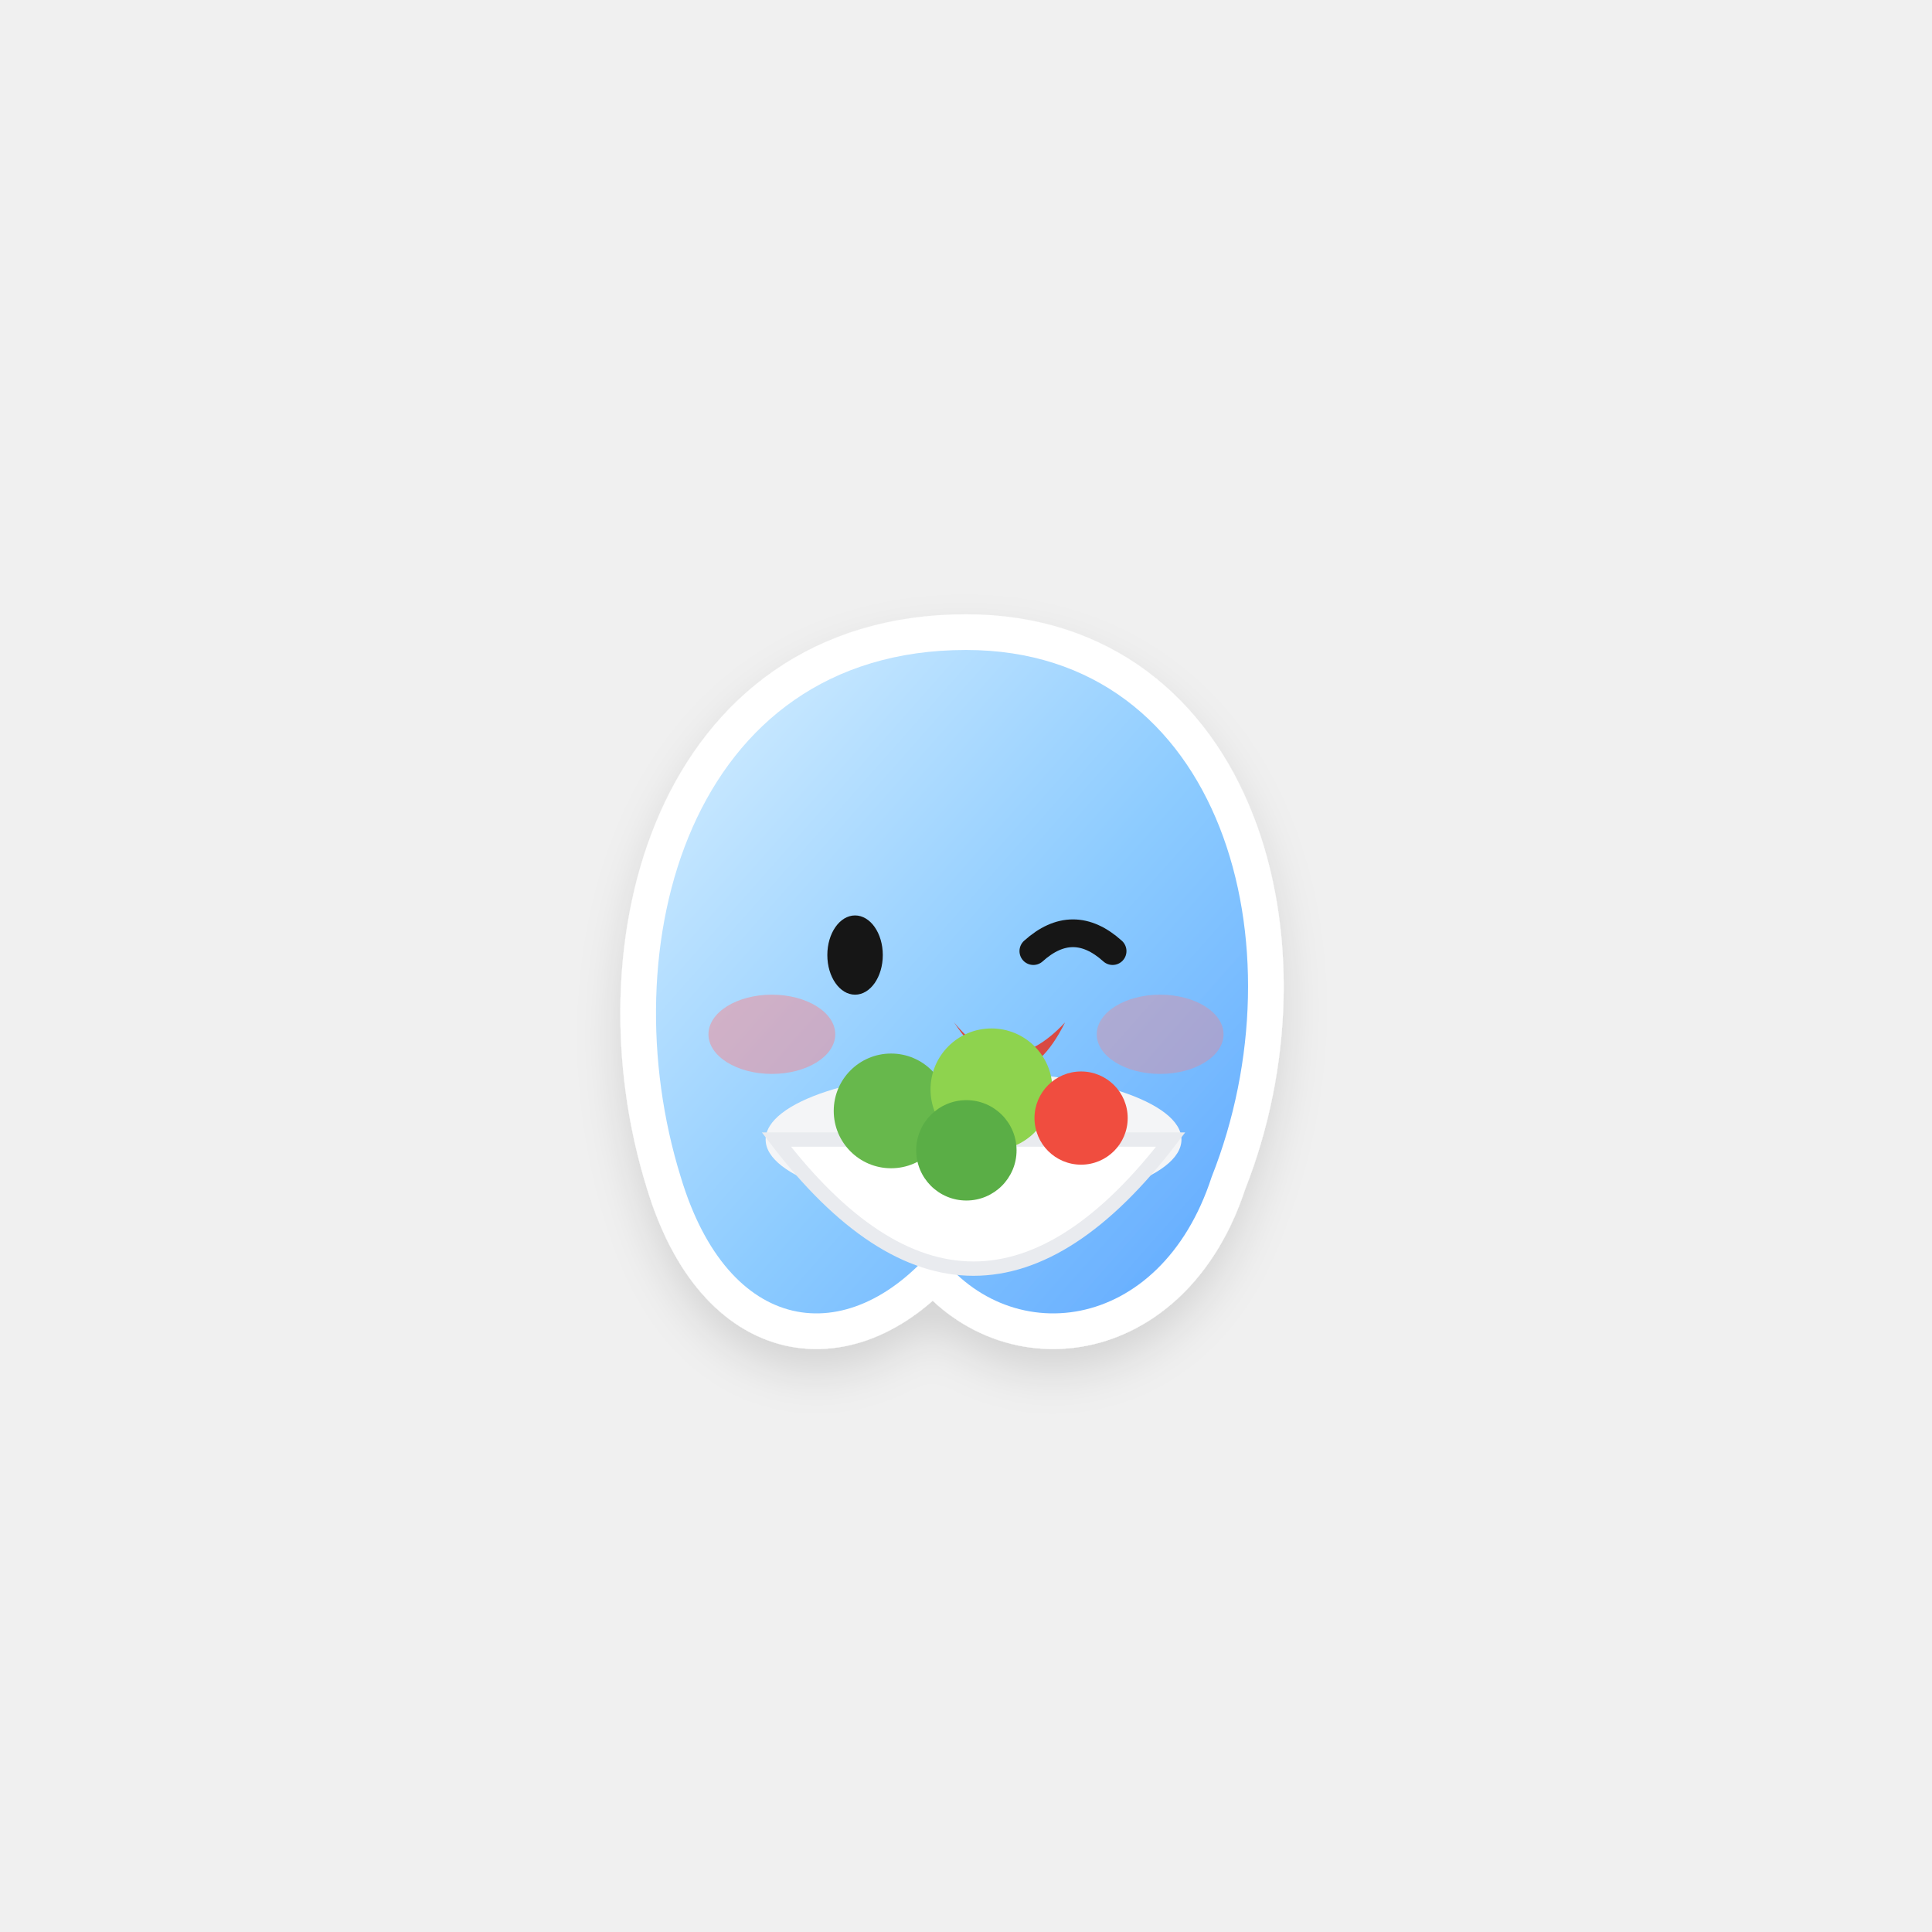
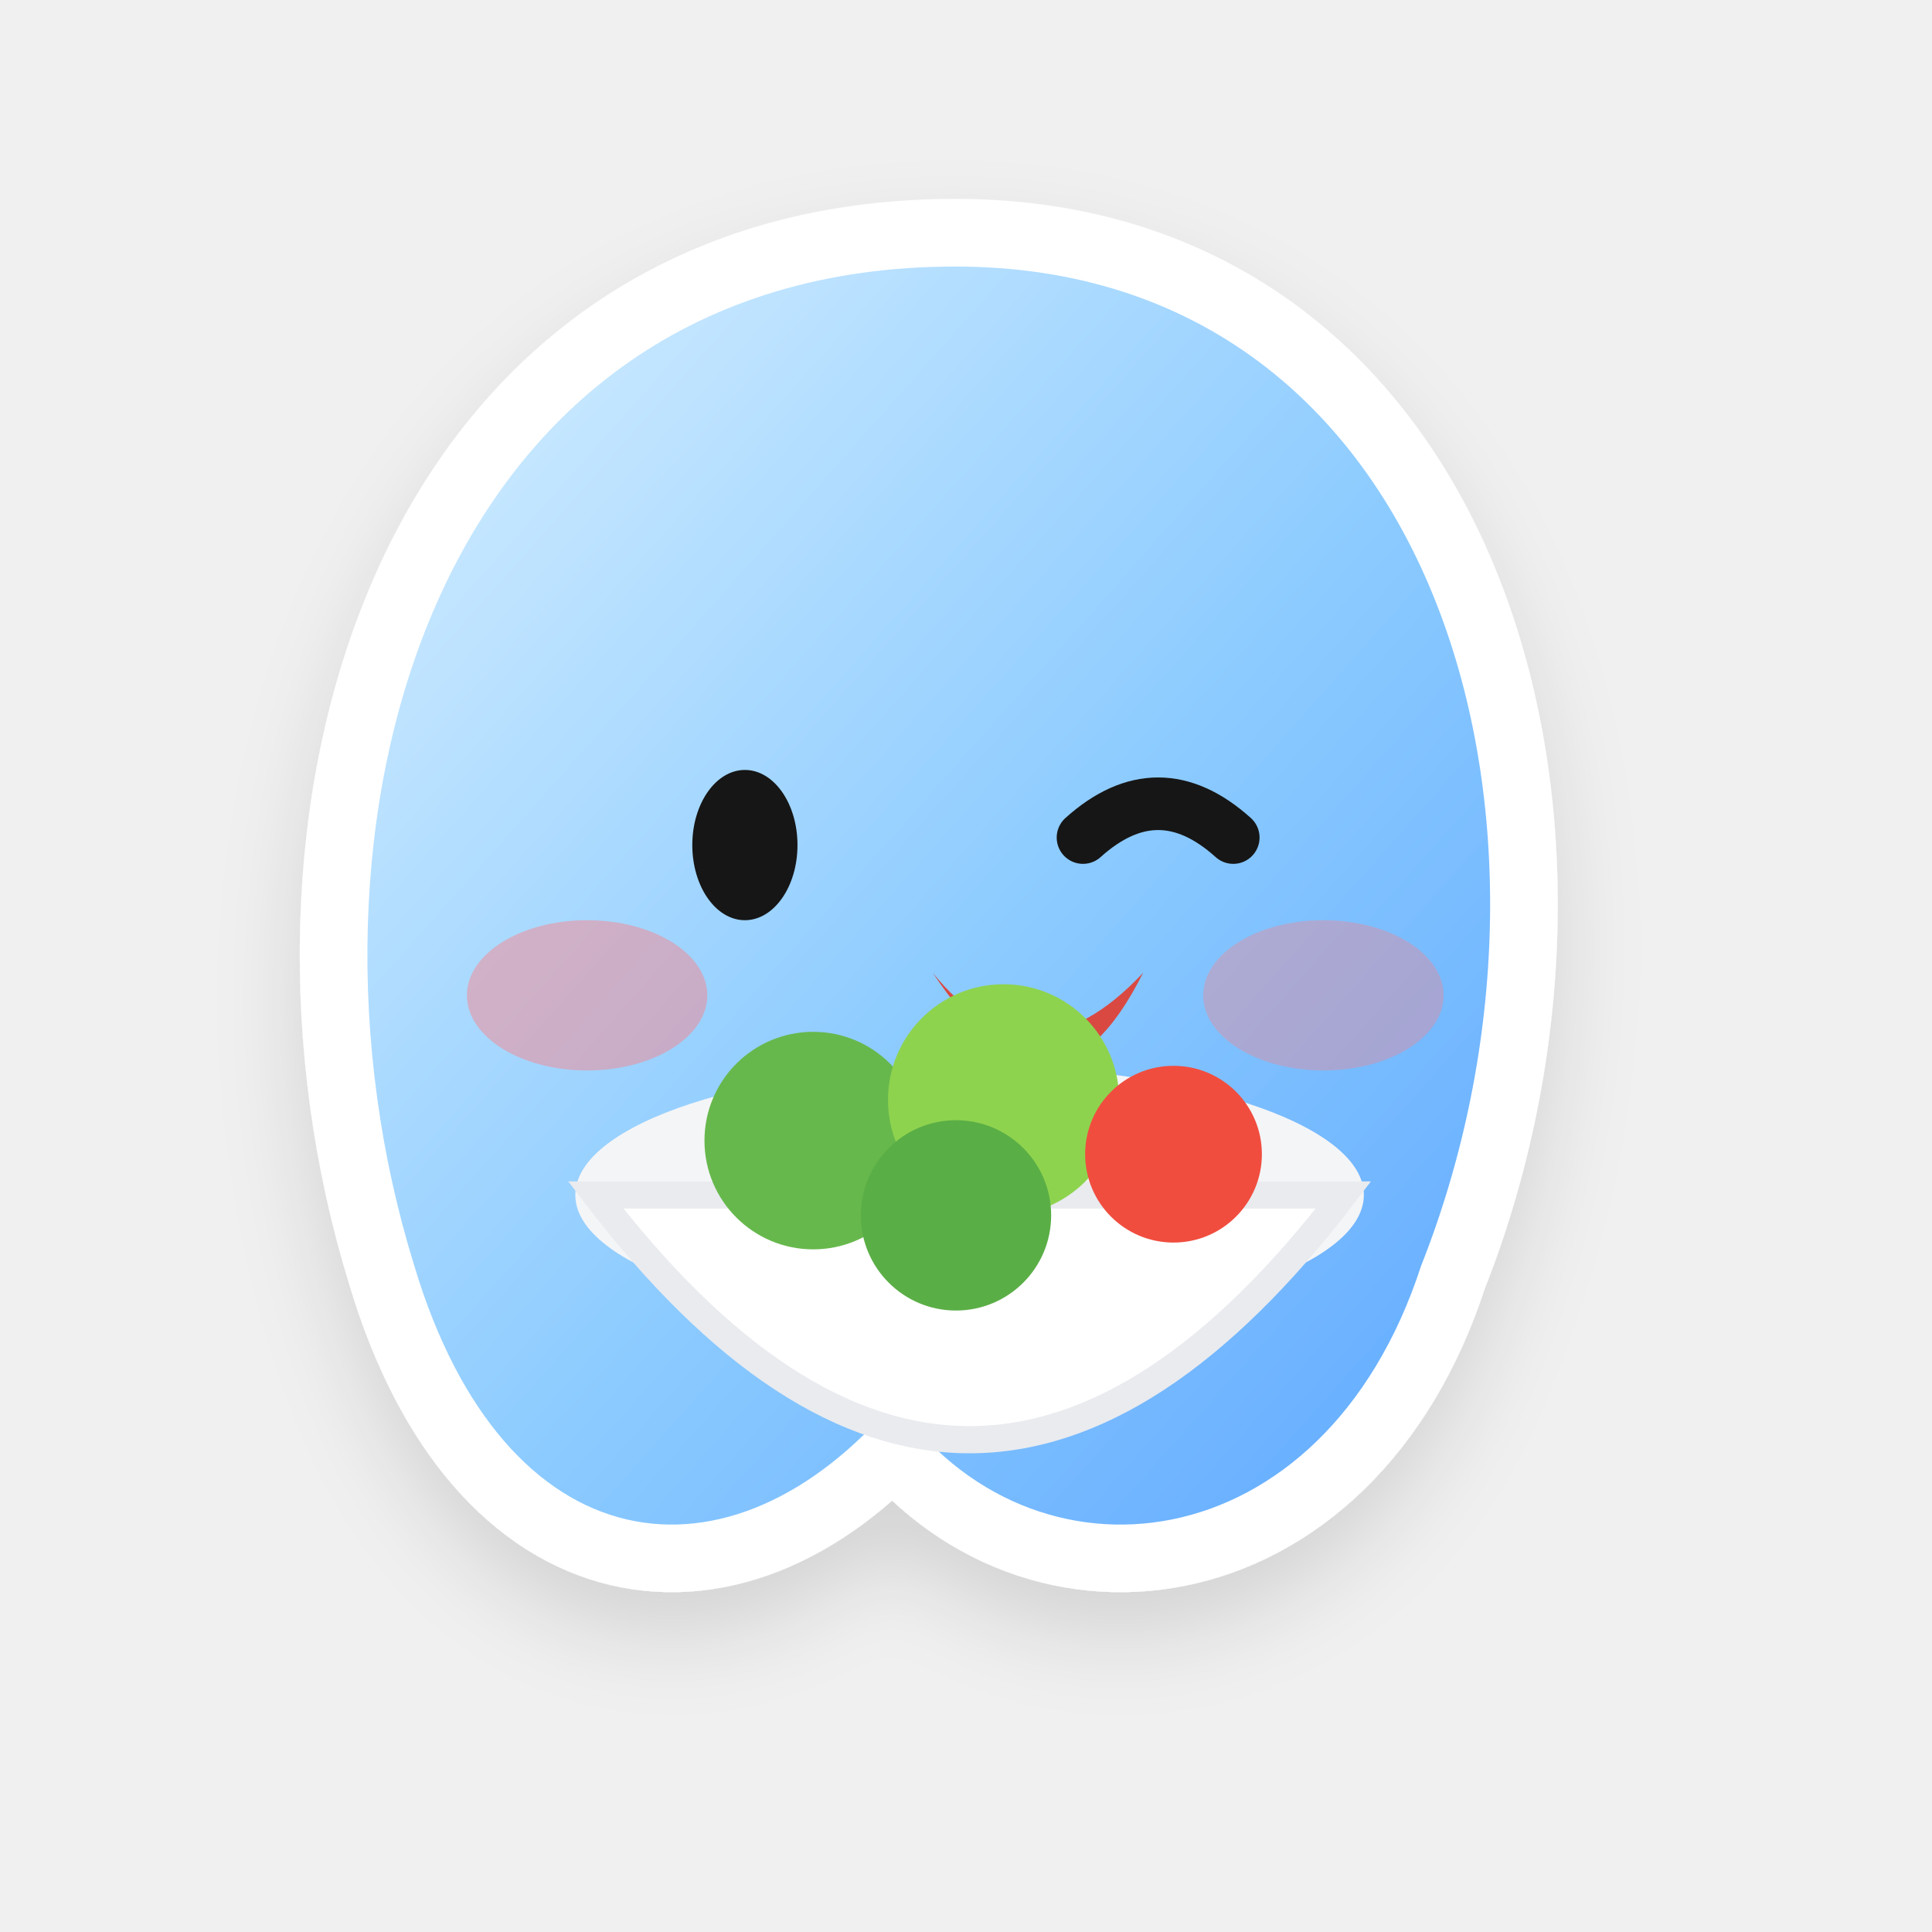
- <svg xmlns="http://www.w3.org/2000/svg" width="512" height="512" viewBox="0 0 512 512">
+ <svg xmlns="http://www.w3.org/2000/svg" width="512" height="512" viewBox="125 135 265 270">
  <defs>
    <linearGradient id="peach" x1="0" y1="0" x2="1" y2="1">
      <stop offset="0%" stop-color="#FFD8C9" />
      <stop offset="55%" stop-color="#FFB7A2" />
      <stop offset="100%" stop-color="#FF8F7E" />
    </linearGradient>
    <linearGradient id="blue" x1="0" y1="0" x2="1" y2="1">
      <stop offset="0%" stop-color="#D9F0FF" />
      <stop offset="55%" stop-color="#8CCBFF" />
      <stop offset="100%" stop-color="#5FA8FF" />
    </linearGradient>
    <linearGradient id="green" x1="0" y1="0" x2="1" y2="1">
      <stop offset="0%" stop-color="#B9F2CE" />
      <stop offset="100%" stop-color="#6FCF97" />
    </linearGradient>
    <linearGradient id="heart" x1="0" y1="0" x2="1" y2="1">
      <stop offset="0%" stop-color="#FF8C9A" />
      <stop offset="100%" stop-color="#FF4F6D" />
    </linearGradient>
    <filter id="shadow" x="-30%" y="-30%" width="160%" height="160%">
      <feDropShadow dx="0" dy="6" stdDeviation="6" flood-color="#000000" flood-opacity="0.12" />
    </filter>
  </defs>
  <g filter="url(#shadow)">
    <path d="M 256 172.25            C 182.5 172.25, 161.5 251.0, 180.4 311.9            C 193.0 353.9, 224.5 358.1, 247.6 330.8            C 266.5 358.1, 307.45 353.9, 321.1 311.9            C 345.25 251.0, 324.25 172.25, 256 172.25 Z" fill="white" stroke="white" stroke-width="18.9" stroke-linejoin="round" />
    <path d="M 256 172.25            C 182.5 172.25, 161.5 251.0, 180.4 311.9            C 193.0 353.9, 224.5 358.1, 247.6 330.8            C 266.5 358.1, 307.45 353.9, 321.1 311.9            C 345.25 251.0, 324.25 172.25, 256 172.25 Z" fill="url(#blue)" />
    <ellipse cx="226.6" cy="253.1" rx="7.35" ry="10.5" fill="#161616" />
    <path d="M 273.85 252.05 q 10.5 -9.45 21.0 0" stroke="#161616" stroke-width="7.35" stroke-linecap="round" fill="none" />
    <path d="M 252.85 270.95 q 13.65 16.8 29.4 0 q -12.6 25.2 -29.4 0z" fill="#D94A42" />
    <ellipse cx="204.55" cy="274.1" rx="16.8" ry="10.5" fill="#FF7E82" opacity="0.45" />
    <ellipse cx="307.45" cy="274.1" rx="16.8" ry="10.5" fill="#FF7E82" opacity="0.35" />
  </g>
  <g>
    <ellipse cx="258" cy="302" rx="55.1" ry="18.05" fill="#F4F5F7" />
    <path d="M 205.75 302 Q 258 370.4 310.25 302 Z" fill="#FFFFFF" stroke="#E9EBEF" stroke-width="3.8" />
    <circle cx="236.15" cy="294.4" r="15.2" fill="#67B84C" />
    <circle cx="262.75" cy="288.7" r="16.15" fill="#8ED34E" />
    <circle cx="286.5" cy="296.3" r="12.35" fill="#F04D3F" />
    <circle cx="256.1" cy="304.85" r="13.3" fill="#5AAE46" />
  </g>
</svg>
